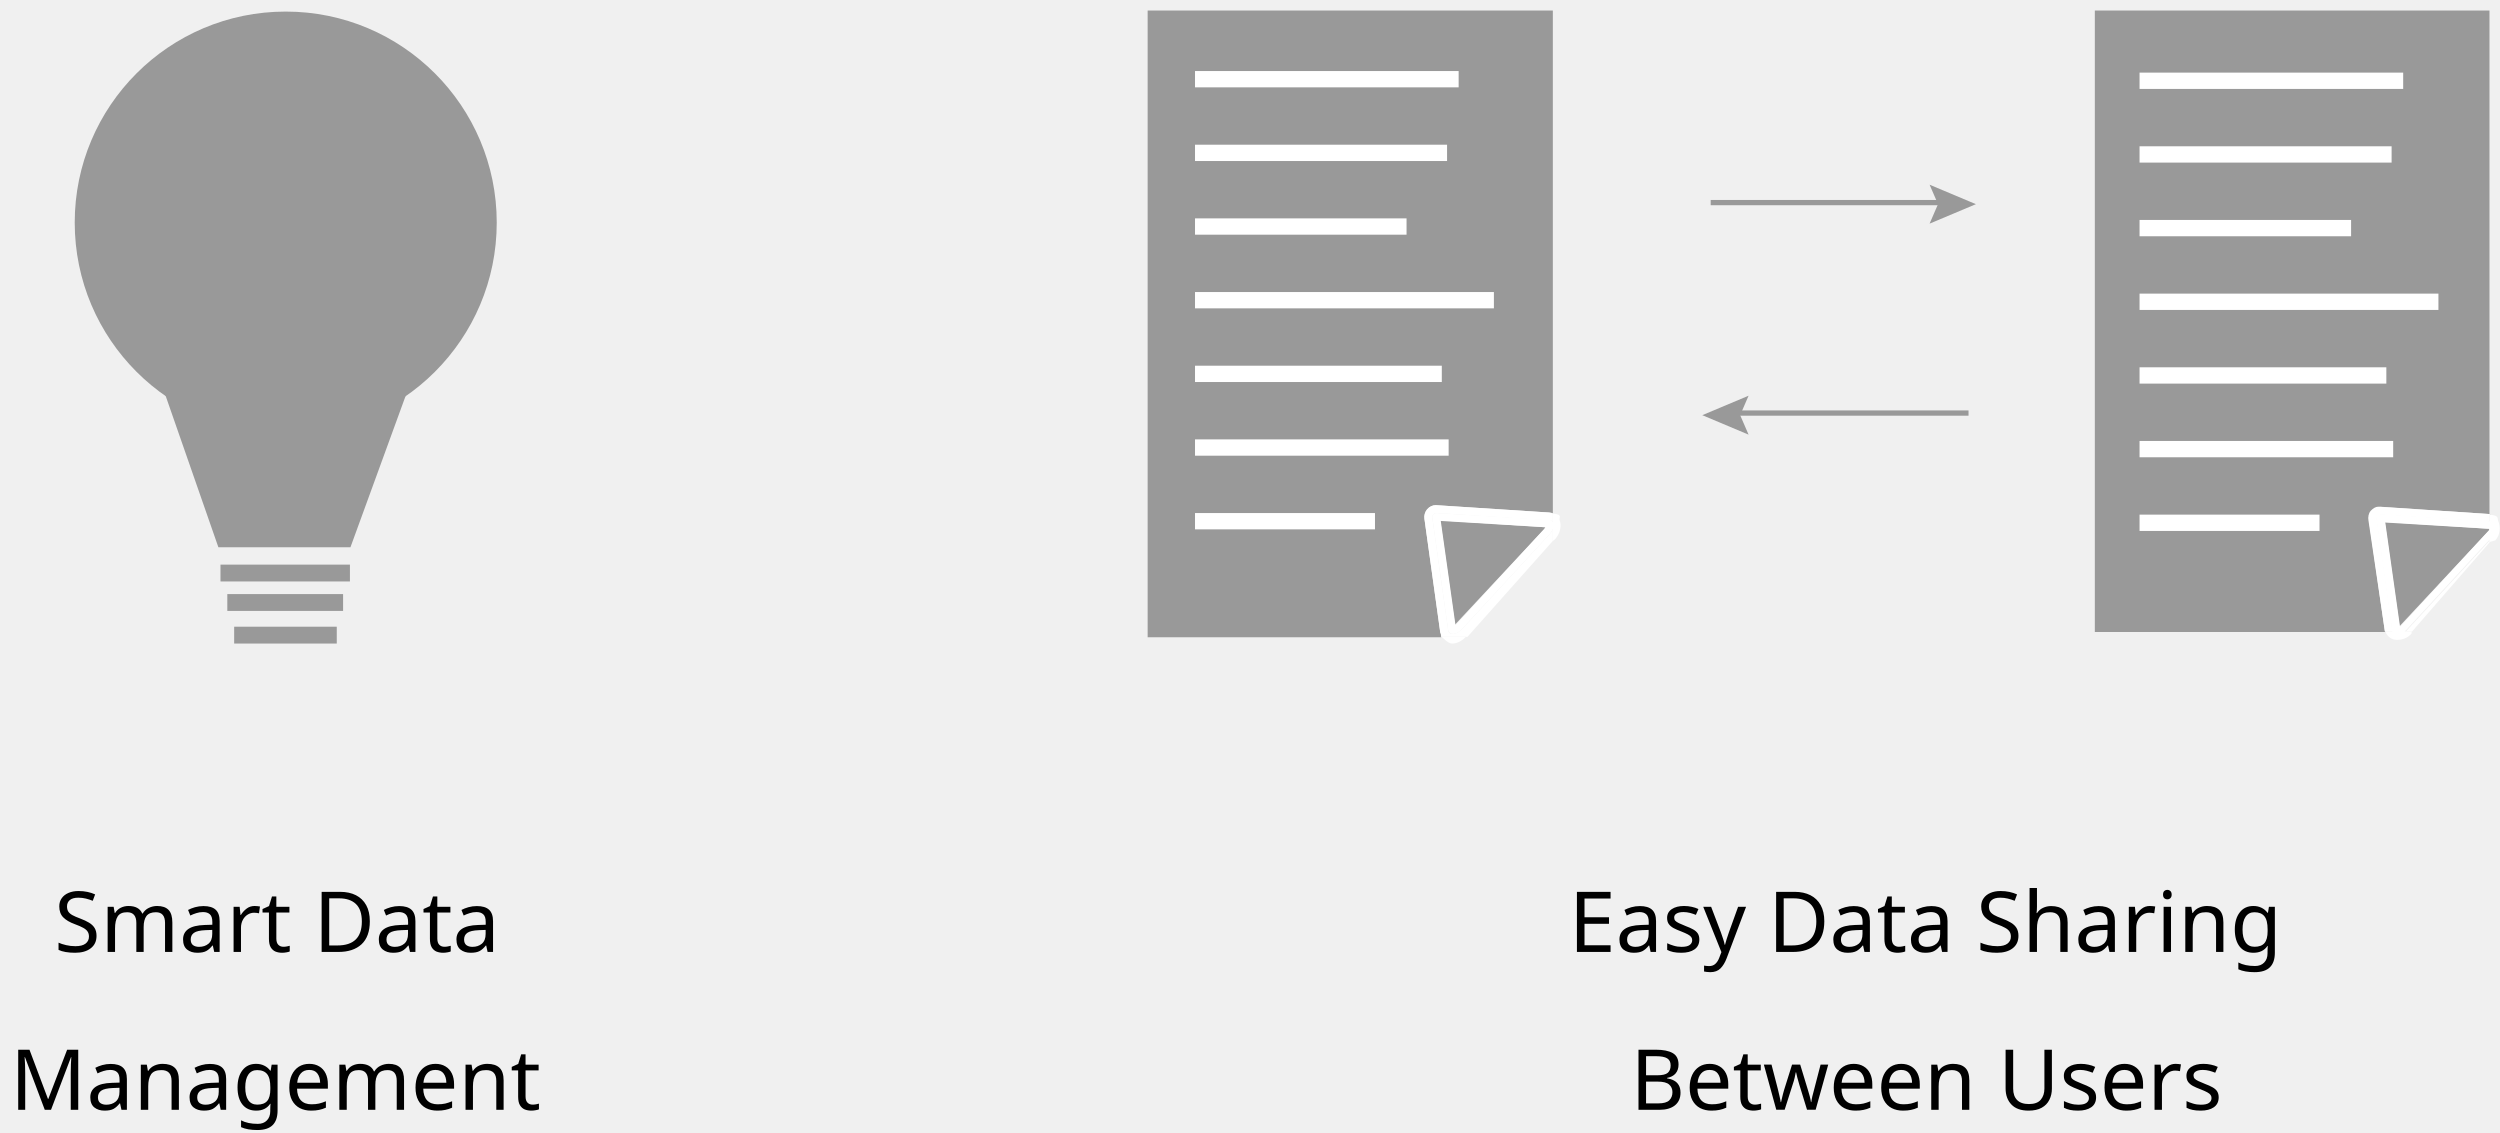
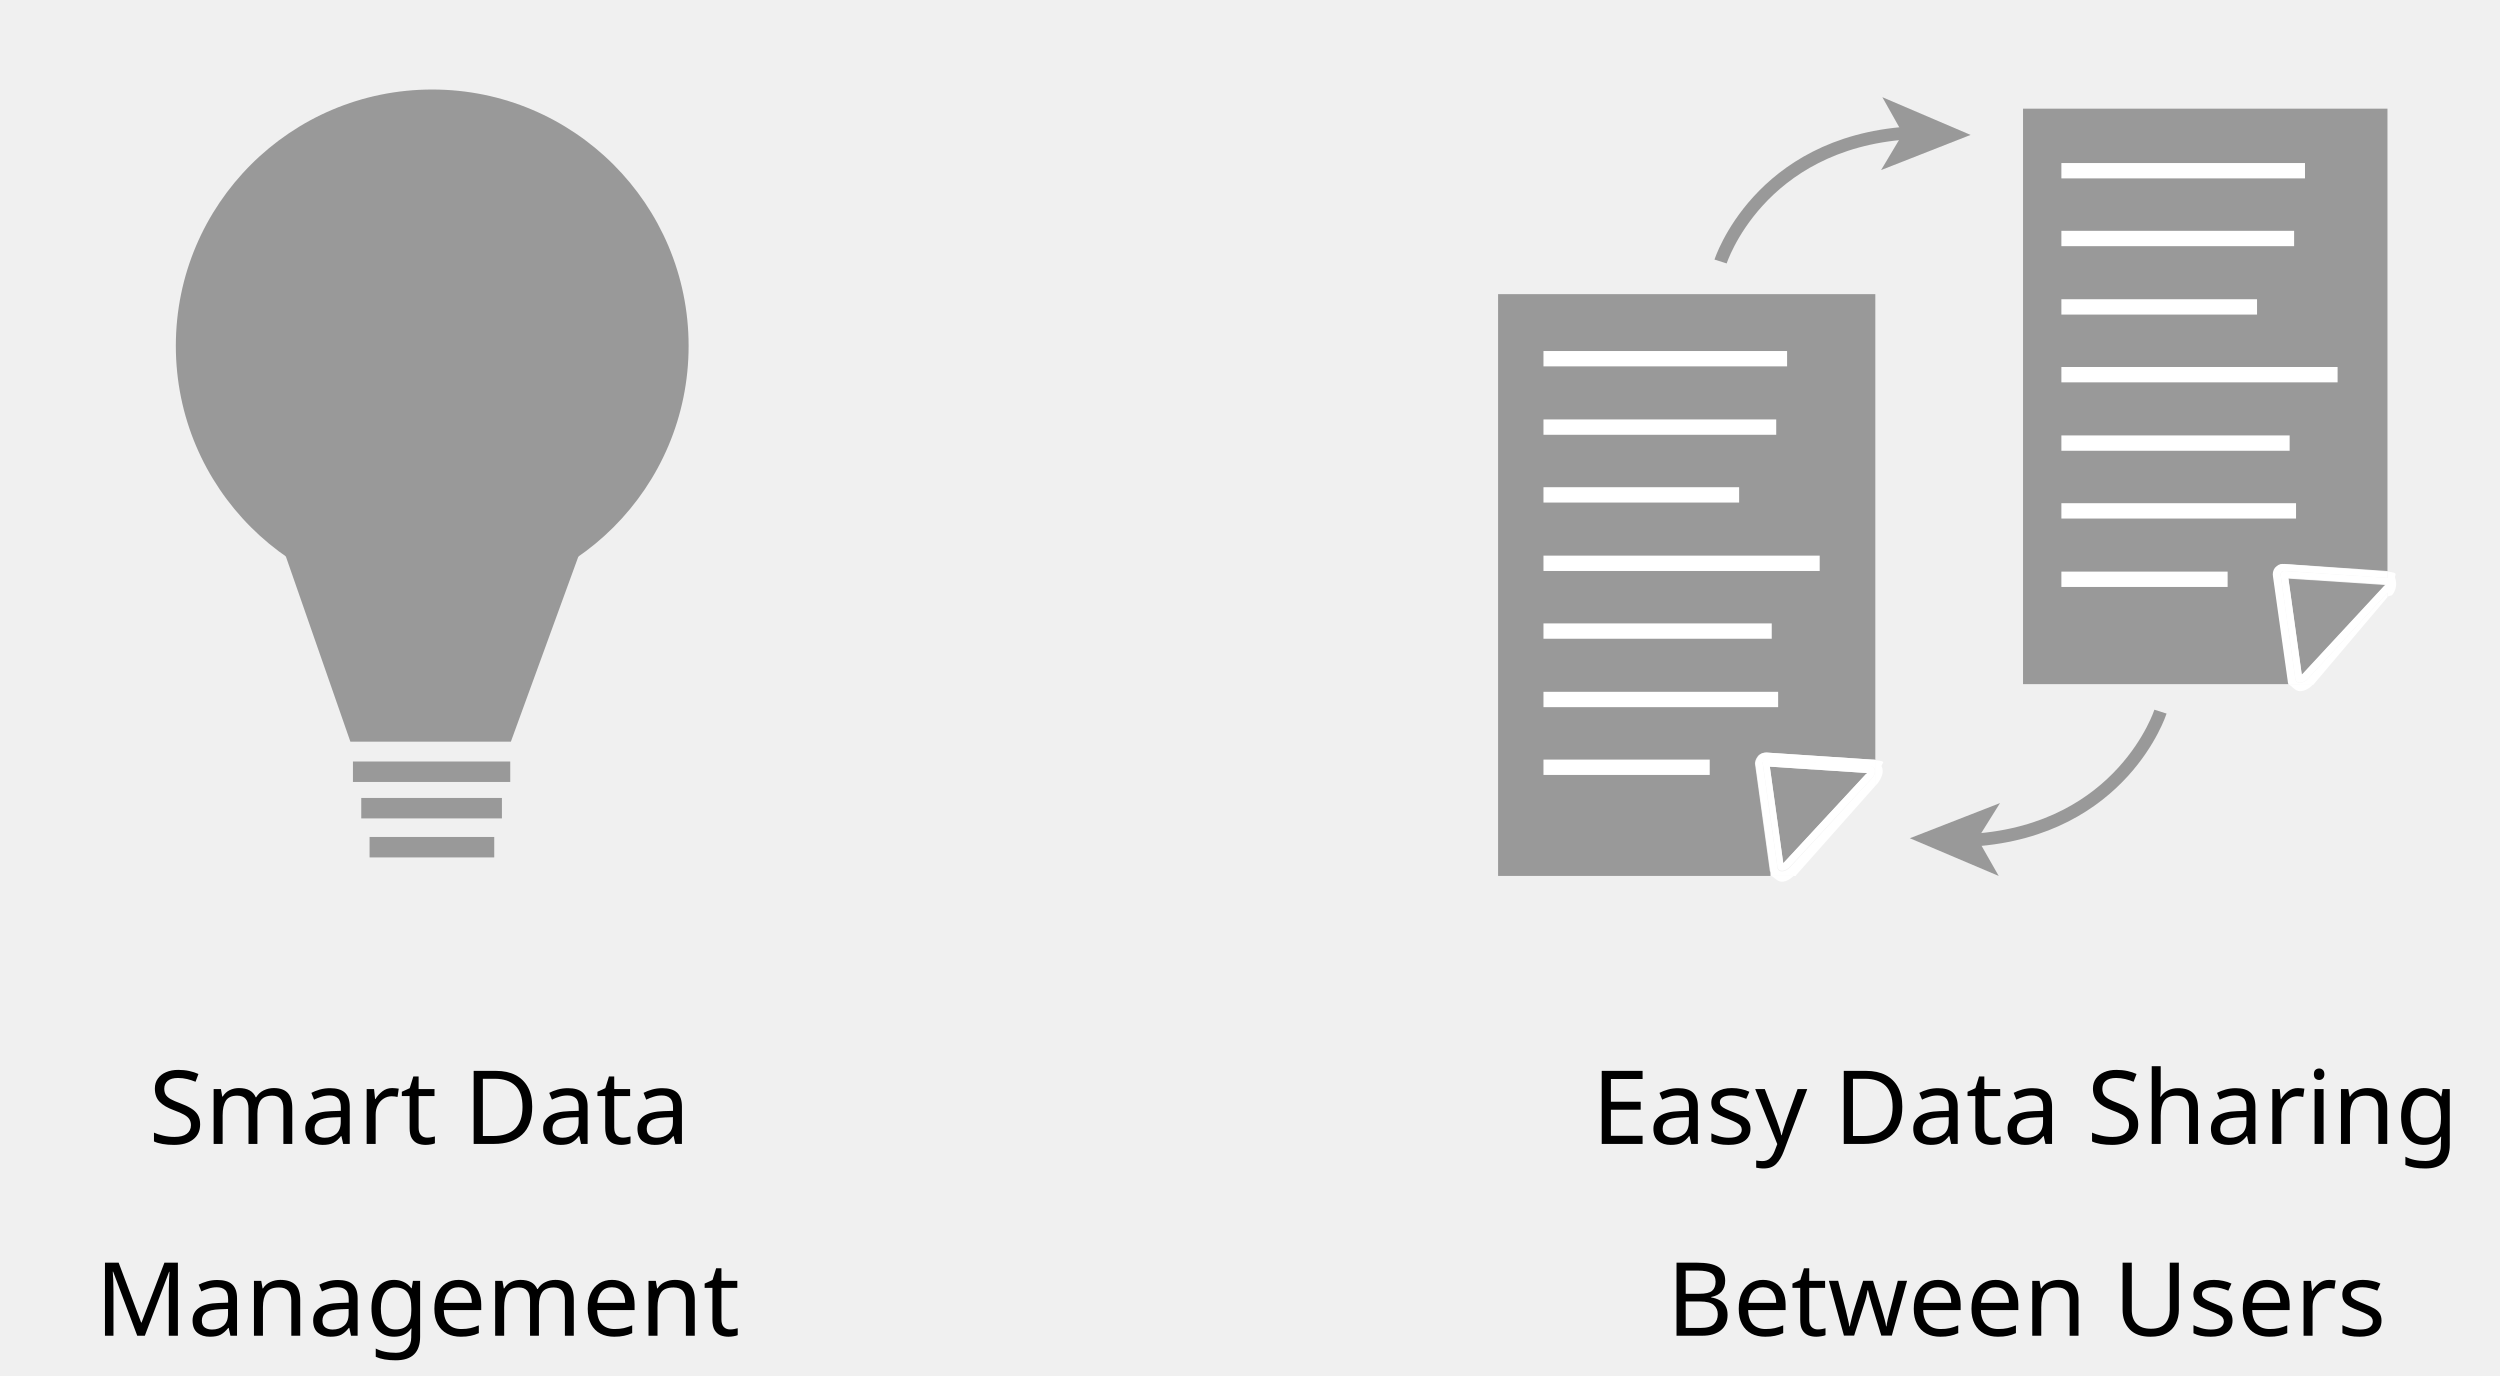
- <svg xmlns="http://www.w3.org/2000/svg" version="1.1" id="Layer_1" x="0px" y="0px" viewBox="0 0 475.1 215.2" enable-background="new 0 0 475.1 215.2" xml:space="preserve">
-   <g>
-     <polygon fill="#999999" points="30.7,73 41.5,104 66.6,104 77.9,73  " />
-     <circle fill="#999999" cx="54.3" cy="42.3" r="40.1" />
-     <rect x="41.9" y="107.3" fill="#999999" width="24.6" height="3.2" />
-     <rect x="43.2" y="112.9" fill="#999999" width="22" height="3.2" />
-     <rect x="44.5" y="119.1" fill="#999999" width="19.5" height="3.2" />
-   </g>
+ <svg xmlns="http://www.w3.org/2000/svg" version="1.1" id="Layer_1" x="0px" y="0px" viewBox="0 0 391 215.2" enable-background="new 0 0 391 215.2" xml:space="preserve">
  <g>
    <g>
      <g>
-         <path fill="#999999" d="M272.9,96c-0.6,0-1.2,0.3-1.7,0.8c-0.4,0.5-0.6,1.1-0.5,1.8l3,21.6c0,0.2,0.1-0.1,0.2,0.9h-55.8V2h77     v95.6c0-0.1-0.4-0.2-0.7-0.2L272.9,96z" />
-         <path fill="#999999" d="M276.7,118.5c-0.1,0.1-0.2,0.2-0.2,0.2l-2.8-19.8l20,1.3c-0.1,0.1-0.1,0.2-0.2,0.3L276.7,118.5z" />
-         <path fill="#FFFFFF" d="M278.8,120.8c-0.8,0.9-1.8,1.5-2.8,1.5c-1,0-1.8-1.3-2.2-1.3h5L278.8,120.8z" />
-         <path fill="#FFFFFF" d="M295.5,102.5l-0.4,0.3v-5.2c2,0.2,1.1,0.7,1.3,1.3C296.8,99.9,296.5,101.4,295.5,102.5z" />
-         <path fill="#FFFFFF" d="M295.1,102.8v-5.2c0-0.1-0.4-0.1-0.7-0.2L272.8,96c-0.6,0-1.2,0.3-1.6,0.8c-0.4,0.5-0.6,1.2-0.5,1.8     l3,21.5c0,0.2,0.1-0.1,0.2,0.9h5L295.1,102.8z M294.5,101.5l-16.7,18.1c-1.1,1.1-2.5,1.2-2.6,0.1l-3-21.3     c-0.1-0.5,0.3-0.9,0.8-0.9l21.5,1.4C295.5,98.9,295.6,100.3,294.5,101.5z" />
-         <path fill="#FFFFFF" d="M294.4,98.8L273,97.5c-0.5,0-0.9,0.4-0.8,0.9l3,21.3c0.2,1.1,1.6,1,2.6-0.1l16.7-18.1     C295.6,100.3,295.5,98.9,294.4,98.8z M293.7,100.2c-0.1,0.1-0.1,0.2-0.2,0.3l-16.7,18.1c-0.1,0.1-0.2,0.2-0.2,0.2l-2.8-19.8     L293.7,100.2z" />
+         <path fill="#999999" d="M76.8-31c-0.6,0-1.2,0.3-1.6,0.7c-0.4,0.4-0.6,1-0.5,1.6l2.8,19.3c0,0.2,0.1-0.6,0.2,0.4H25.4v-108h72     v87.4c0-0.1-0.3-0.1-0.5-0.2L76.8-31z" />
+         <path fill="#999999" d="M80.4-10.5c-0.1,0.1-0.2,0.2-0.2,0.2l-2.6-18.1l18.8,1.2c0,0.1-0.1,0.2-0.2,0.2L80.4-10.5z" />
+         <path fill="#FFFFFF" d="M82.3-8.8c-0.7,0.8-1.7,1.2-2.6,1.2c-1,0-1.7-0.4-2.1-1.4h4.7L82.3-8.8z" />
+         <path fill="#FFFFFF" d="M97.9-25.2l-0.5,0.3v-4.7c1,0.2,1.1,0.6,1.3,1.1C99.1-27.5,98.8-26.2,97.9-25.2z" />
+         <path fill="#FFFFFF" d="M97.4-24.9v-4.7c0-0.1-0.3-0.1-0.5-0.2L76.7-31c-0.6,0-1.1,0.3-1.5,0.7c-0.4,0.4-0.5,1.1-0.5,1.6     l2.9,19.3c0,0.2,0.1-0.6,0.2,0.4h4.7L97.4-24.9z M97.1-26.1L81.4-9.6c-1,1-2.3,1.1-2.5,0.1l-2.8-19.4c-0.1-0.4,0.3-0.8,0.8-0.8     L97-28.4C98-28.4,98.1-27.1,97.1-26.1z" />
+         <path fill="#FFFFFF" d="M97-28.4l-20.2-1.3c-0.5,0-0.8,0.4-0.8,0.8l2.8,19.4c0.1,1,1.5,0.9,2.5-0.1l15.7-16.5     C98.1-27.1,98-28.4,97-28.4z M96.3-27.2c0,0.1-0.1,0.2-0.2,0.2L80.4-10.5c-0.1,0.1-0.2,0.2-0.2,0.2l-2.6-18.1L96.3-27.2z" />
      </g>
-       <rect x="227.1" y="13.5" fill="#FFFFFF" width="50.1" height="3.1" />
-       <rect x="227.1" y="27.5" fill="#FFFFFF" width="47.9" height="3.1" />
-       <rect x="227.1" y="41.5" fill="#FFFFFF" width="40.2" height="3.1" />
-       <rect x="227.1" y="55.5" fill="#FFFFFF" width="56.8" height="3.1" />
-       <rect x="227.1" y="69.5" fill="#FFFFFF" width="46.9" height="3.1" />
-       <rect x="227.1" y="97.5" fill="#FFFFFF" width="34.2" height="3.1" />
-       <rect x="227.1" y="83.5" fill="#FFFFFF" width="48.2" height="3.1" />
+       <rect x="33.7" y="-106.7" fill="#FFFFFF" width="47" height="2.9" />
+       <rect x="33.7" y="-94" fill="#FFFFFF" width="45" height="2.9" />
+       <rect x="33.7" y="-81.2" fill="#FFFFFF" width="37.8" height="2.9" />
+       <rect x="33.7" y="-68.4" fill="#FFFFFF" width="53.3" height="2.9" />
+       <rect x="33.7" y="-55.7" fill="#FFFFFF" width="44.1" height="2.9" />
+       <rect x="33.7" y="-30.1" fill="#FFFFFF" width="32.1" height="2.9" />
+       <rect x="33.7" y="-42.9" fill="#FFFFFF" width="45.3" height="2.9" />
    </g>
    <g>
      <g>
-         <path fill="#999999" d="M452.4,96.3c-0.6,0-1.2,0.3-1.7,0.8c-0.4,0.5-0.6,1.1-0.5,1.8l3,21c0,0.2,0.1,0.2,0.2,0.2h-55.3V2h75     v95.9c0-0.1,0.4-0.2,0.1-0.2L452.4,96.3z" />
-         <path fill="#999999" d="M456.2,118.8c-0.1,0.1-0.2,0.2-0.2,0.2l-2.8-19.8l20,1.3c-0.1,0.1-0.1,0.2-0.2,0.3L456.2,118.8z" />
-         <path fill="#FFFFFF" d="M458.3,120.4c-0.8,0.9-1.8,1.2-2.8,1.2c-1,0-1.8-0.6-2.2-1.6h5L458.3,120.4z" />
-         <path fill="#FFFFFF" d="M474.2,102.7l-1.1,0.3v-5.2c2,0.2,1.4,0.7,1.7,1.3C475.2,100.2,475.2,101.6,474.2,102.7z" />
-         <path fill="#FFFFFF" d="M473.1,103.1v-5.2c0-0.1,0.4-0.1,0.1-0.2L452,96.3c-0.6,0-1,0.3-1.5,0.8c-0.4,0.5-0.5,1.2-0.4,1.8     l3.1,20.9c0,0.2,0.1,0.2,0.2,0.2h5L473.1,103.1z M474,101.8l-16.7,18.1c-1.1,1.1-2.5,1.2-2.6,0.1l-3-21.3     c-0.1-0.5,0.3-0.9,0.8-0.9l21.5,1.4C475,99.2,475.1,100.6,474,101.8z" />
-         <path fill="#FFFFFF" d="M473.9,99.1l-21.5-1.4c-0.5,0-0.9,0.4-0.8,0.9l3,21.3c0.2,1.1,1.6,1,2.6-0.1l16.7-18.1     C475.1,100.6,475,99.2,473.9,99.1z M473.2,100.5c-0.1,0.1-0.1,0.2-0.2,0.3l-16.7,18.1c-0.1,0.1-0.2,0.2-0.2,0.2l-2.8-19.8     L473.2,100.5z" />
+         <path fill="#999999" d="M94.4-41.9c-0.6,0-1.2,0.3-1.6,0.7c-0.4,0.4-0.6,1-0.5,1.6l2.8,19.8c0,0.2,0.1-0.1,0.2,0.9H42.4v-108h73     v86.5c0-0.1-0.5-0.1-0.7-0.2L94.4-41.9z" />
+         <path fill="#999999" d="M98-21.4c-0.1,0.1-0.2,0.2-0.2,0.2l-2.6-18.1l18.8,1.2c0,0.1-0.1,0.2-0.2,0.2L98-21.4z" />
+         <path fill="#FFFFFF" d="M100-19.3c-0.7,0.8-1.7,1.4-2.6,1.4c-1,0-1.7-0.1-2.1-1.1h4.7L100-19.3z" />
+         <path fill="#FFFFFF" d="M115.7-36l-0.3,0.3v-4.7c0,0.2,1,0.6,1.2,1.1C117-38.3,116.6-37,115.7-36z" />
+         <path fill="#FFFFFF" d="M115.4-35.8v-4.7c0-0.1-0.5-0.1-0.7-0.2l-20.3-1.3c-0.6,0-1.2,0.3-1.6,0.7c-0.4,0.4-0.6,1.1-0.5,1.6     l2.8,19.7c0,0.2,0.1-0.1,0.2,0.9h4.7L115.4-35.8z M114.7-36.9L99-20.5c-1,1-2.3,1.1-2.5,0.1l-2.8-19.4c-0.1-0.4,0.3-0.8,0.8-0.8     l20.2,1.3C115.6-39.3,115.7-38,114.7-36.9z" />
+         <path fill="#FFFFFF" d="M114.6-39.3l-20.2-1.3c-0.5,0-0.8,0.4-0.8,0.8l2.8,19.4c0.1,1,1.5,0.9,2.5-0.1l15.7-16.5     C115.7-38,115.6-39.3,114.6-39.3z M113.9-38.1c0,0.1-0.1,0.2-0.2,0.2L98-21.4c-0.1,0.1-0.2,0.2-0.2,0.2l-2.6-18.1L113.9-38.1z" />
      </g>
-       <rect x="406.6" y="13.8" fill="#FFFFFF" width="50.1" height="3.1" />
-       <rect x="406.6" y="27.8" fill="#FFFFFF" width="47.9" height="3.1" />
-       <rect x="406.6" y="41.8" fill="#FFFFFF" width="40.2" height="3.1" />
-       <rect x="406.6" y="55.8" fill="#FFFFFF" width="56.8" height="3.1" />
-       <rect x="406.6" y="69.8" fill="#FFFFFF" width="46.9" height="3.1" />
-       <rect x="406.6" y="97.8" fill="#FFFFFF" width="34.2" height="3.1" />
-       <rect x="406.6" y="83.8" fill="#FFFFFF" width="48.2" height="3.1" />
+       <rect x="51.4" y="-117.6" fill="#FFFFFF" width="47" height="2.9" />
+       <rect x="51.4" y="-104.8" fill="#FFFFFF" width="45" height="2.9" />
+       <rect x="51.4" y="-92.1" fill="#FFFFFF" width="37.8" height="2.9" />
+       <rect x="51.4" y="-79.3" fill="#FFFFFF" width="53.3" height="2.9" />
+       <rect x="51.4" y="-66.5" fill="#FFFFFF" width="44.1" height="2.9" />
+       <rect x="51.4" y="-41" fill="#FFFFFF" width="32.1" height="2.9" />
+       <rect x="51.4" y="-53.8" fill="#FFFFFF" width="45.3" height="2.9" />
+     </g>
+   </g>
+   <g>
+     <polygon fill="#999999" points="44,85 54.8,116 79.9,116 91.2,85  " />
+     <circle fill="#999999" cx="67.6" cy="54.1" r="40.1" />
+     <rect x="55.2" y="119.1" fill="#999999" width="24.6" height="3.2" />
+     <rect x="56.5" y="124.8" fill="#999999" width="22" height="3.2" />
+     <rect x="57.8" y="130.9" fill="#999999" width="19.5" height="3.2" />
+   </g>
+   <g>
+     <path fill="#999999" d="M274.2-115.3v84.1h-6.7v-84.1c0-1.1,0.9-2,2-2h2.7C273.3-117.3,274.2-116.4,274.2-115.3z" />
+     <path fill="#999999" d="M345.3-19.5h-82.1c-1.1,0-2-0.9-2-2v-2.7c0-1.1,0.9-2,2-2h82.1c1.1,0,2,0.9,2,2v2.7   C347.3-20.4,346.4-19.5,345.3-19.5z" />
+     <path fill="#999999" d="M297.1-130.1v98.4h-6.7v-98.4c0-1.1,0.9-2,2-2h2.7C296.3-132.1,297.1-131.2,297.1-130.1z" />
+     <path fill="#999999" d="M343.1-101.9v71.1h-6.7v-71.1c0-1.1,0.9-2,2-2h2.7C342.2-103.9,343.1-103,343.1-101.9z" />
+     <path fill="#999999" d="M320.1-131.4v101.1h-6.7v-101.1c0-1.1,0.9-2,2-2h2.7C319.2-133.4,320.1-132.5,320.1-131.4z" />
+   </g>
+   <text transform="matrix(1 0 0 1 23.2687 178.9081)">
+     <tspan x="0" y="0" font-family="'Montserrat-Hairline'" font-size="16">Smart Data</tspan>
+     <tspan x="-8.4" y="30" font-family="'Montserrat-Hairline'" font-size="16">Management</tspan>
+   </text>
+   <text transform="matrix(1 0 0 1 556.6248 178.9082)">
+     <tspan x="0" y="0" font-family="'Montserrat-Hairline'" font-size="16">Smart Data</tspan>
+     <tspan x="-8.4" y="30" font-family="'Montserrat-Hairline'" font-size="16">Management</tspan>
+   </text>
+   <text transform="matrix(1 0 0 1 248.9628 178.9082)">
+     <tspan x="0" y="0" font-family="'Montserrat-Hairline'" font-size="16">Easy Data Sharing</tspan>
+     <tspan x="11.7" y="30" font-family="'Montserrat-Hairline'" font-size="16">Between Users</tspan>
+   </text>
+   <text transform="matrix(1 0 0 1 844.4452 178.9082)">
+     <tspan x="0" y="0" font-family="'Montserrat-Hairline'" font-size="16">Easy Data Sharing</tspan>
+     <tspan x="11.7" y="30" font-family="'Montserrat-Hairline'" font-size="16">Between Users</tspan>
+   </text>
+   <g>
+     <g>
+       <g>
+         <path fill="#999999" d="M276.2,117.7c-0.5,0-1,0.2-1.3,0.6c-0.3,0.4-0.5,0.9-0.4,1.3l2.3,16.6c0,0.2,0.1-0.2,0.1,0.8h-42.6V46h59     v72.9c0-0.1-0.4-0.1-0.6-0.1L276.2,117.7z" />
+         <path fill="#999999" d="M279.1,134.8c-0.1,0.1-0.1,0.1-0.2,0.2l-2.1-15.1l15.2,1c0,0.1-0.1,0.1-0.2,0.2L279.1,134.8z" />
+         <path fill="#FFFFFF" d="M280.8,136.7c-0.6,0.7-1.4,1.2-2.1,1.2c-0.8,0-1.4-0.9-1.7-0.9h3.8L280.8,136.7z" />
+         <path fill="#FFFFFF" d="M293.6,122.6l-0.2,0.2v-3.9c2,0.2,0.7,0.5,0.9,1C294.7,120.7,294.3,121.7,293.6,122.6z" />
+         <path fill="#FFFFFF" d="M293.4,122.8v-3.9c0-0.1-0.4-0.1-0.6-0.1l-16.5-1.1c-0.5,0-1,0.2-1.3,0.6c-0.3,0.4-0.5,0.9-0.4,1.4     l2.3,16.5c0,0.2,0.1-0.2,0.1,0.8h3.8L293.4,122.8z M292.7,121.8L280,135.6c-0.8,0.9-1.9,0.9-2,0.1l-2.3-16.2     c-0.1-0.4,0.2-0.7,0.6-0.7l16.3,1.1C293.4,119.9,293.5,121,292.7,121.8z" />
+         <path fill="#FFFFFF" d="M292.6,119.8l-16.3-1.1c-0.4,0-0.7,0.3-0.6,0.7l2.3,16.2c0.1,0.8,1.2,0.8,2-0.1l12.7-13.7     C293.5,121,293.4,119.9,292.6,119.8z M292,120.9c0,0.1-0.1,0.1-0.2,0.2l-12.7,13.7c-0.1,0.1-0.1,0.1-0.2,0.2l-2.1-15.1L292,120.9     z" />
+       </g>
+       <rect x="241.4" y="54.9" fill="#FFFFFF" width="38.1" height="2.4" />
+       <rect x="241.4" y="65.6" fill="#FFFFFF" width="36.4" height="2.4" />
+       <rect x="241.4" y="76.2" fill="#FFFFFF" width="30.6" height="2.4" />
+       <rect x="241.4" y="86.9" fill="#FFFFFF" width="43.2" height="2.4" />
+       <rect x="241.4" y="97.5" fill="#FFFFFF" width="35.7" height="2.4" />
+       <rect x="241.4" y="118.8" fill="#FFFFFF" width="26" height="2.4" />
+       <rect x="241.4" y="108.2" fill="#FFFFFF" width="36.7" height="2.4" />
    </g>
    <g>
      <g>
-         <line fill="none" stroke="#999999" stroke-miterlimit="10" x1="329.1" y1="78.5" x2="374.1" y2="78.5" />
+         <path fill="#999999" d="M357.3,88.2c-0.5,0-1,0.2-1.3,0.6c-0.3,0.4-0.5,0.9-0.4,1.3l2.3,16.3c0,0.2,0.1,0.6,0.1,0.6h-41.6V17h57     v72.4c0-0.1,0.1-0.1-0.1-0.1L357.3,88.2z" />
+         <path fill="#999999" d="M360.2,105.4c-0.1,0.1-0.1,0.1-0.2,0.2l-2.1-15.1l15.2,1c0,0.1-0.1,0.1-0.2,0.2L360.2,105.4z" />
+         <path fill="#FFFFFF" d="M361.8,107c-0.6,0.7-1.4,1.1-2.1,1.1c-0.8,0-1.4-1-1.7-1L361.8,107L361.8,107z" />
+         <path fill="#FFFFFF" d="M374.1,93.1l-0.7,0.2v-3.9c2,0.2,1,0.5,1.2,1C374.9,91.2,374.8,92.3,374.1,93.1z" />
+         <path fill="#FFFFFF" d="M373.4,93.4v-3.9c0-0.1,0.1-0.1-0.1-0.1L357,88.2c-0.5,0-0.8,0.2-1.2,0.6c-0.3,0.4-0.4,0.9-0.3,1.4     l2.3,16.3c0,0.2,0.1,0.6,0.2,0.6h3.8L373.4,93.4z M373.7,92.4L361,106.1c-0.8,0.9-1.9,0.9-2,0.1L356.7,90     c-0.1-0.4,0.2-0.7,0.6-0.7l16.3,1.1C374.5,90.4,374.5,91.5,373.7,92.4z" />
+         <path fill="#FFFFFF" d="M373.6,90.4l-16.3-1.1c-0.4,0-0.7,0.3-0.6,0.7l2.3,16.2c0.1,0.8,1.2,0.8,2-0.1l12.7-13.7     C374.5,91.5,374.5,90.4,373.6,90.4z M373.1,91.4c0,0.1-0.1,0.1-0.2,0.2l-12.7,13.7c-0.1,0.1-0.1,0.1-0.2,0.2l-2.1-15.1     L373.1,91.4z" />
+       </g>
+       <rect x="322.4" y="25.5" fill="#FFFFFF" width="38.1" height="2.4" />
+       <rect x="322.4" y="36.1" fill="#FFFFFF" width="36.4" height="2.4" />
+       <rect x="322.4" y="46.8" fill="#FFFFFF" width="30.6" height="2.4" />
+       <rect x="322.4" y="57.4" fill="#FFFFFF" width="43.2" height="2.4" />
+       <rect x="322.4" y="68.1" fill="#FFFFFF" width="35.7" height="2.4" />
+       <rect x="322.4" y="89.4" fill="#FFFFFF" width="26" height="2.4" />
+       <rect x="322.4" y="78.7" fill="#FFFFFF" width="36.7" height="2.4" />
+     </g>
+     <g>
+       <g>
+         <path fill="none" stroke="#999999" stroke-width="2" stroke-miterlimit="10" d="M269.1,40.9c0,0,5.9-18.5,29.3-20.1" />
        <g>
-           <polygon fill="#999999" points="332.3,82.6 330.7,78.9 332.3,75.2 323.5,78.9     " />
+           <polygon fill="#999999" points="308.2,21.1 294.2,26.6 297.6,20.9 294.4,15.2     " />
        </g>
      </g>
    </g>
    <g>
      <g>
-         <line fill="none" stroke="#999999" stroke-miterlimit="10" x1="369.1" y1="38.5" x2="325.1" y2="38.5" />
+         <path fill="none" stroke="#999999" stroke-width="2" stroke-miterlimit="10" d="M337.9,111.3c0,0-5.9,18.5-29.3,20.1" />
        <g>
-           <polygon fill="#999999" points="366.7,35.1 368.3,38.8 366.7,42.5 375.5,38.8     " />
+           <polygon fill="#999999" points="298.7,131.1 312.8,125.6 309.3,131.2 312.6,137     " />
        </g>
      </g>
    </g>
  </g>
-   <text transform="matrix(1 0 0 1 10.3125 180.9082)">
-     <tspan x="0" y="0" font-family="'Montserrat-Hairline'" font-size="16">Smart Data</tspan>
-     <tspan x="-8.4" y="30" font-family="'Montserrat-Hairline'" font-size="16">Management</tspan>
-   </text>
-   <text transform="matrix(1 0 0 1 298.1329 180.9082)">
-     <tspan x="0" y="0" font-family="'Montserrat-Hairline'" font-size="16">Easy Data Sharing</tspan>
-     <tspan x="11.7" y="30" font-family="'Montserrat-Hairline'" font-size="16">Between Users</tspan>
-   </text>
</svg>
